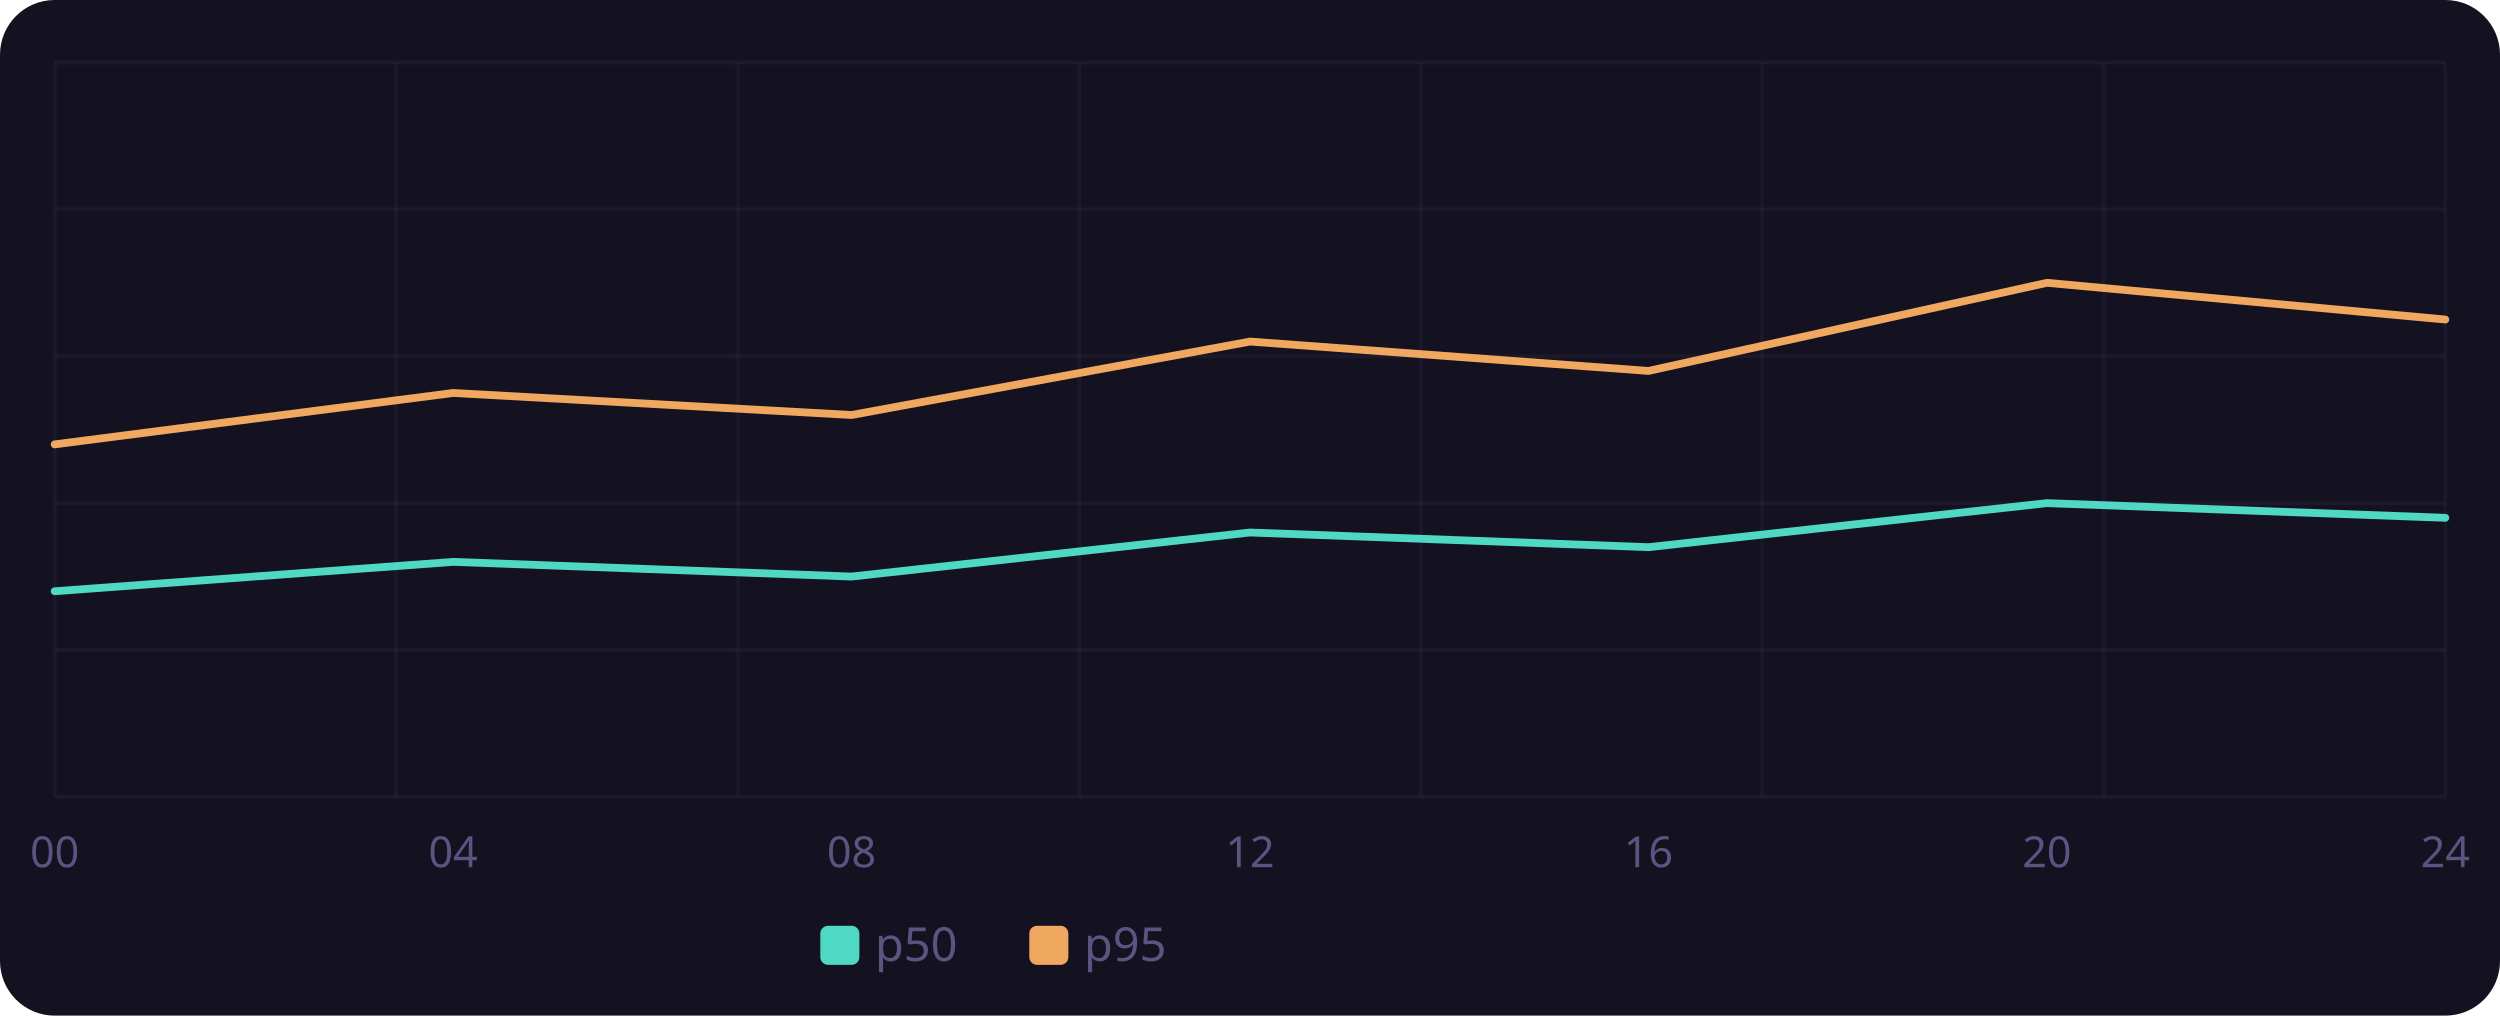
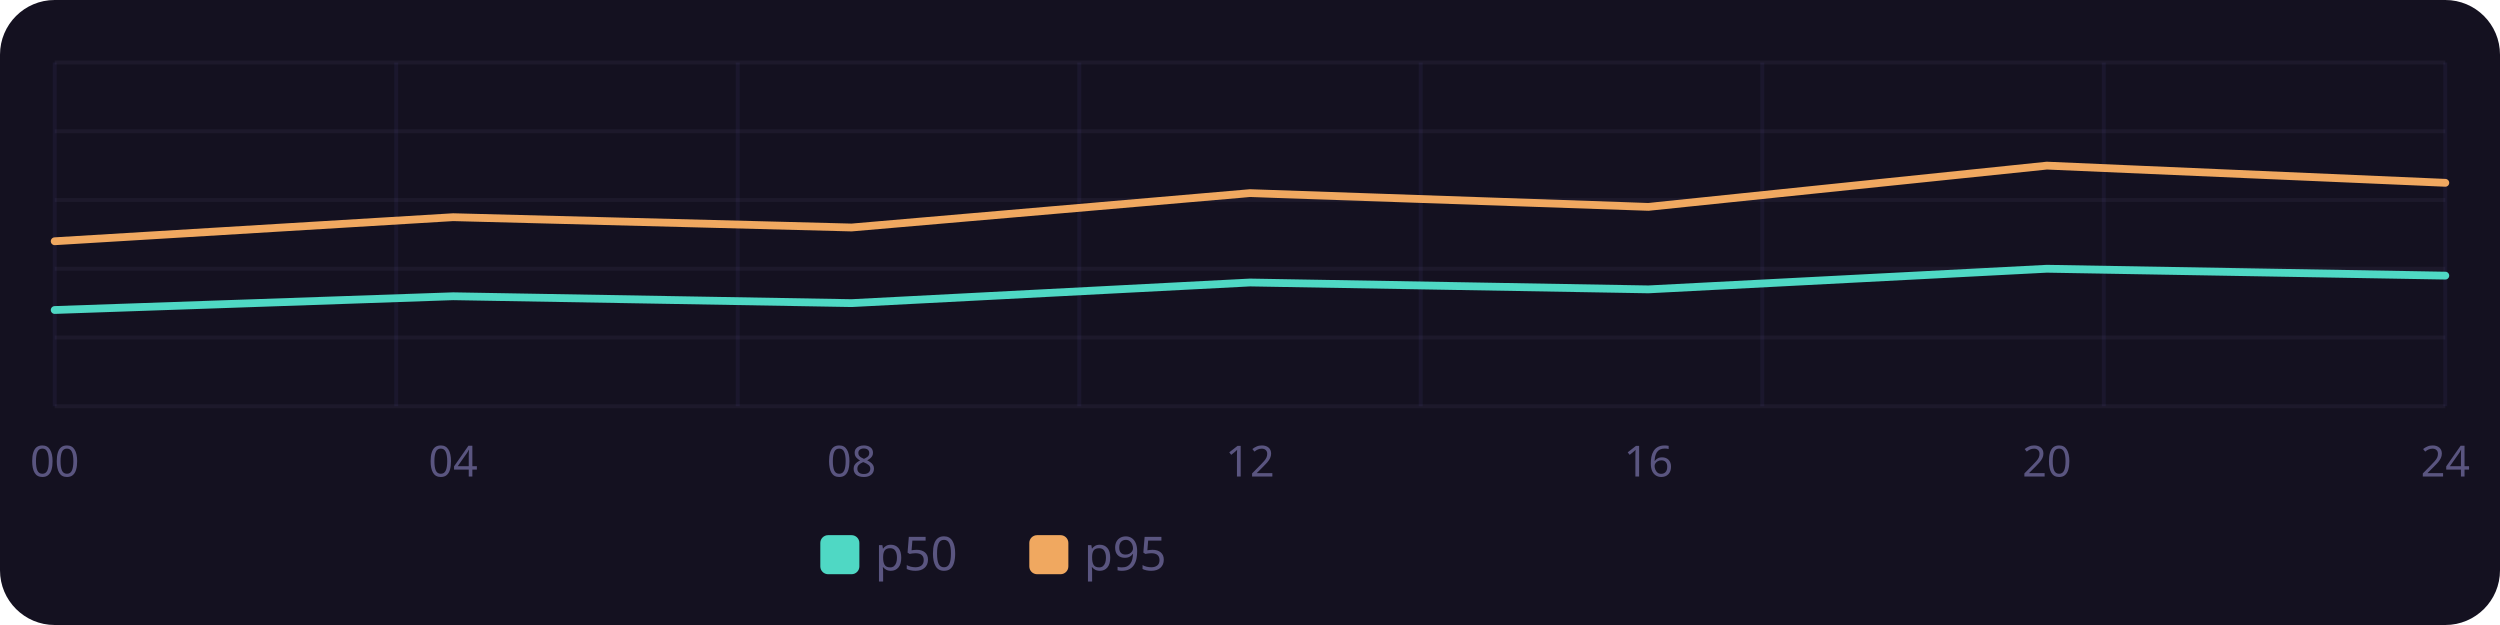
- <svg xmlns="http://www.w3.org/2000/svg" width="640" height="260" viewBox="0 0 640 260">
-   <rect x="0" y="0" width="640" height="260" rx="14" fill="#141120" />
+ <svg xmlns="http://www.w3.org/2000/svg" width="640" height="160" viewBox="0 0 640 160">
+   <rect x="0" y="0" width="640" height="160" rx="14" fill="#141120" />
  <line x1="14" y1="16" x2="626" y2="16" stroke="#5a5580" stroke-width="1" opacity="0.12" />
-   <line x1="14" y1="53.6" x2="626" y2="53.6" stroke="#5a5580" stroke-width="1" opacity="0.12" />
-   <line x1="14" y1="91.2" x2="626" y2="91.2" stroke="#5a5580" stroke-width="1" opacity="0.12" />
-   <line x1="14" y1="128.8" x2="626" y2="128.8" stroke="#5a5580" stroke-width="1" opacity="0.12" />
-   <line x1="14" y1="166.4" x2="626" y2="166.4" stroke="#5a5580" stroke-width="1" opacity="0.12" />
-   <line x1="14" y1="204" x2="626" y2="204" stroke="#5a5580" stroke-width="1" opacity="0.12" />
-   <line x1="14" y1="16" x2="14" y2="204" stroke="#4a4490" stroke-width="1" opacity="0.12" />
-   <line x1="101.43" y1="16" x2="101.43" y2="204" stroke="#4a4490" stroke-width="1" opacity="0.12" />
-   <line x1="188.86" y1="16" x2="188.86" y2="204" stroke="#4a4490" stroke-width="1" opacity="0.12" />
-   <line x1="276.29" y1="16" x2="276.29" y2="204" stroke="#4a4490" stroke-width="1" opacity="0.12" />
-   <line x1="363.71" y1="16" x2="363.71" y2="204" stroke="#4a4490" stroke-width="1" opacity="0.12" />
-   <line x1="451.14" y1="16" x2="451.14" y2="204" stroke="#4a4490" stroke-width="1" opacity="0.12" />
-   <line x1="538.57" y1="16" x2="538.57" y2="204" stroke="#4a4490" stroke-width="1" opacity="0.12" />
-   <line x1="626" y1="16" x2="626" y2="204" stroke="#4a4490" stroke-width="1" opacity="0.12" />
-   <path d="M14,151.36 L116,143.84 L218,147.6 L320,136.32 L422,140.08 L524,128.8 L626,132.56" fill="none" stroke="#4fd8c4" stroke-width="2" stroke-linejoin="round" stroke-linecap="round" />
-   <path d="M14,113.76 L116,100.6 L218,106.24 L320,87.44 L422,94.96 L524,72.4 L626,81.8" fill="none" stroke="#f0a860" stroke-width="2" stroke-linejoin="round" stroke-linecap="round" />
-   <text x="14" y="222" font-size="11" fill="#5a5580" font-family="sans-serif" text-anchor="middle">00</text>
-   <text x="116" y="222" font-size="11" fill="#5a5580" font-family="sans-serif" text-anchor="middle">04</text>
-   <text x="218" y="222" font-size="11" fill="#5a5580" font-family="sans-serif" text-anchor="middle">08</text>
-   <text x="320" y="222" font-size="11" fill="#5a5580" font-family="sans-serif" text-anchor="middle">12</text>
-   <text x="422" y="222" font-size="11" fill="#5a5580" font-family="sans-serif" text-anchor="middle">16</text>
-   <text x="524" y="222" font-size="11" fill="#5a5580" font-family="sans-serif" text-anchor="middle">20</text>
-   <text x="626" y="222" font-size="11" fill="#5a5580" font-family="sans-serif" text-anchor="middle">24</text>
-   <rect x="210" y="237" width="10" height="10" rx="2" fill="#4fd8c4" />
-   <text x="224" y="246" font-size="12" fill="#5a5580" font-family="sans-serif">p50</text>
-   <rect x="263.5" y="237" width="10" height="10" rx="2" fill="#f0a860" />
-   <text x="277.5" y="246" font-size="12" fill="#5a5580" font-family="sans-serif">p95</text>
+   <line x1="14" y1="33.6" x2="626" y2="33.6" stroke="#5a5580" stroke-width="1" opacity="0.12" />
+   <line x1="14" y1="51.2" x2="626" y2="51.2" stroke="#5a5580" stroke-width="1" opacity="0.12" />
+   <line x1="14" y1="68.8" x2="626" y2="68.8" stroke="#5a5580" stroke-width="1" opacity="0.12" />
+   <line x1="14" y1="86.4" x2="626" y2="86.4" stroke="#5a5580" stroke-width="1" opacity="0.12" />
+   <line x1="14" y1="104" x2="626" y2="104" stroke="#5a5580" stroke-width="1" opacity="0.12" />
+   <line x1="14" y1="16" x2="14" y2="104" stroke="#4a4490" stroke-width="1" opacity="0.12" />
+   <line x1="101.43" y1="16" x2="101.43" y2="104" stroke="#4a4490" stroke-width="1" opacity="0.12" />
+   <line x1="188.86" y1="16" x2="188.86" y2="104" stroke="#4a4490" stroke-width="1" opacity="0.12" />
+   <line x1="276.29" y1="16" x2="276.29" y2="104" stroke="#4a4490" stroke-width="1" opacity="0.12" />
+   <line x1="363.71" y1="16" x2="363.71" y2="104" stroke="#4a4490" stroke-width="1" opacity="0.12" />
+   <line x1="451.14" y1="16" x2="451.14" y2="104" stroke="#4a4490" stroke-width="1" opacity="0.12" />
+   <line x1="538.57" y1="16" x2="538.57" y2="104" stroke="#4a4490" stroke-width="1" opacity="0.12" />
+   <line x1="626" y1="16" x2="626" y2="104" stroke="#4a4490" stroke-width="1" opacity="0.12" />
+   <path d="M14,79.36 L116,75.84 L218,77.6 L320,72.32 L422,74.08 L524,68.8 L626,70.56" fill="none" stroke="#4fd8c4" stroke-width="2" stroke-linejoin="round" stroke-linecap="round" />
+   <path d="M14,61.76 L116,55.6 L218,58.24 L320,49.44 L422,52.96 L524,42.4 L626,46.8" fill="none" stroke="#f0a860" stroke-width="2" stroke-linejoin="round" stroke-linecap="round" />
+   <text x="14" y="122" font-size="11" fill="#5a5580" font-family="sans-serif" text-anchor="middle">00</text>
+   <text x="116" y="122" font-size="11" fill="#5a5580" font-family="sans-serif" text-anchor="middle">04</text>
+   <text x="218" y="122" font-size="11" fill="#5a5580" font-family="sans-serif" text-anchor="middle">08</text>
+   <text x="320" y="122" font-size="11" fill="#5a5580" font-family="sans-serif" text-anchor="middle">12</text>
+   <text x="422" y="122" font-size="11" fill="#5a5580" font-family="sans-serif" text-anchor="middle">16</text>
+   <text x="524" y="122" font-size="11" fill="#5a5580" font-family="sans-serif" text-anchor="middle">20</text>
+   <text x="626" y="122" font-size="11" fill="#5a5580" font-family="sans-serif" text-anchor="middle">24</text>
+   <rect x="210" y="137" width="10" height="10" rx="2" fill="#4fd8c4" />
+   <text x="224" y="146" font-size="12" fill="#5a5580" font-family="sans-serif">p50</text>
+   <rect x="263.5" y="137" width="10" height="10" rx="2" fill="#f0a860" />
+   <text x="277.5" y="146" font-size="12" fill="#5a5580" font-family="sans-serif">p95</text>
</svg>
